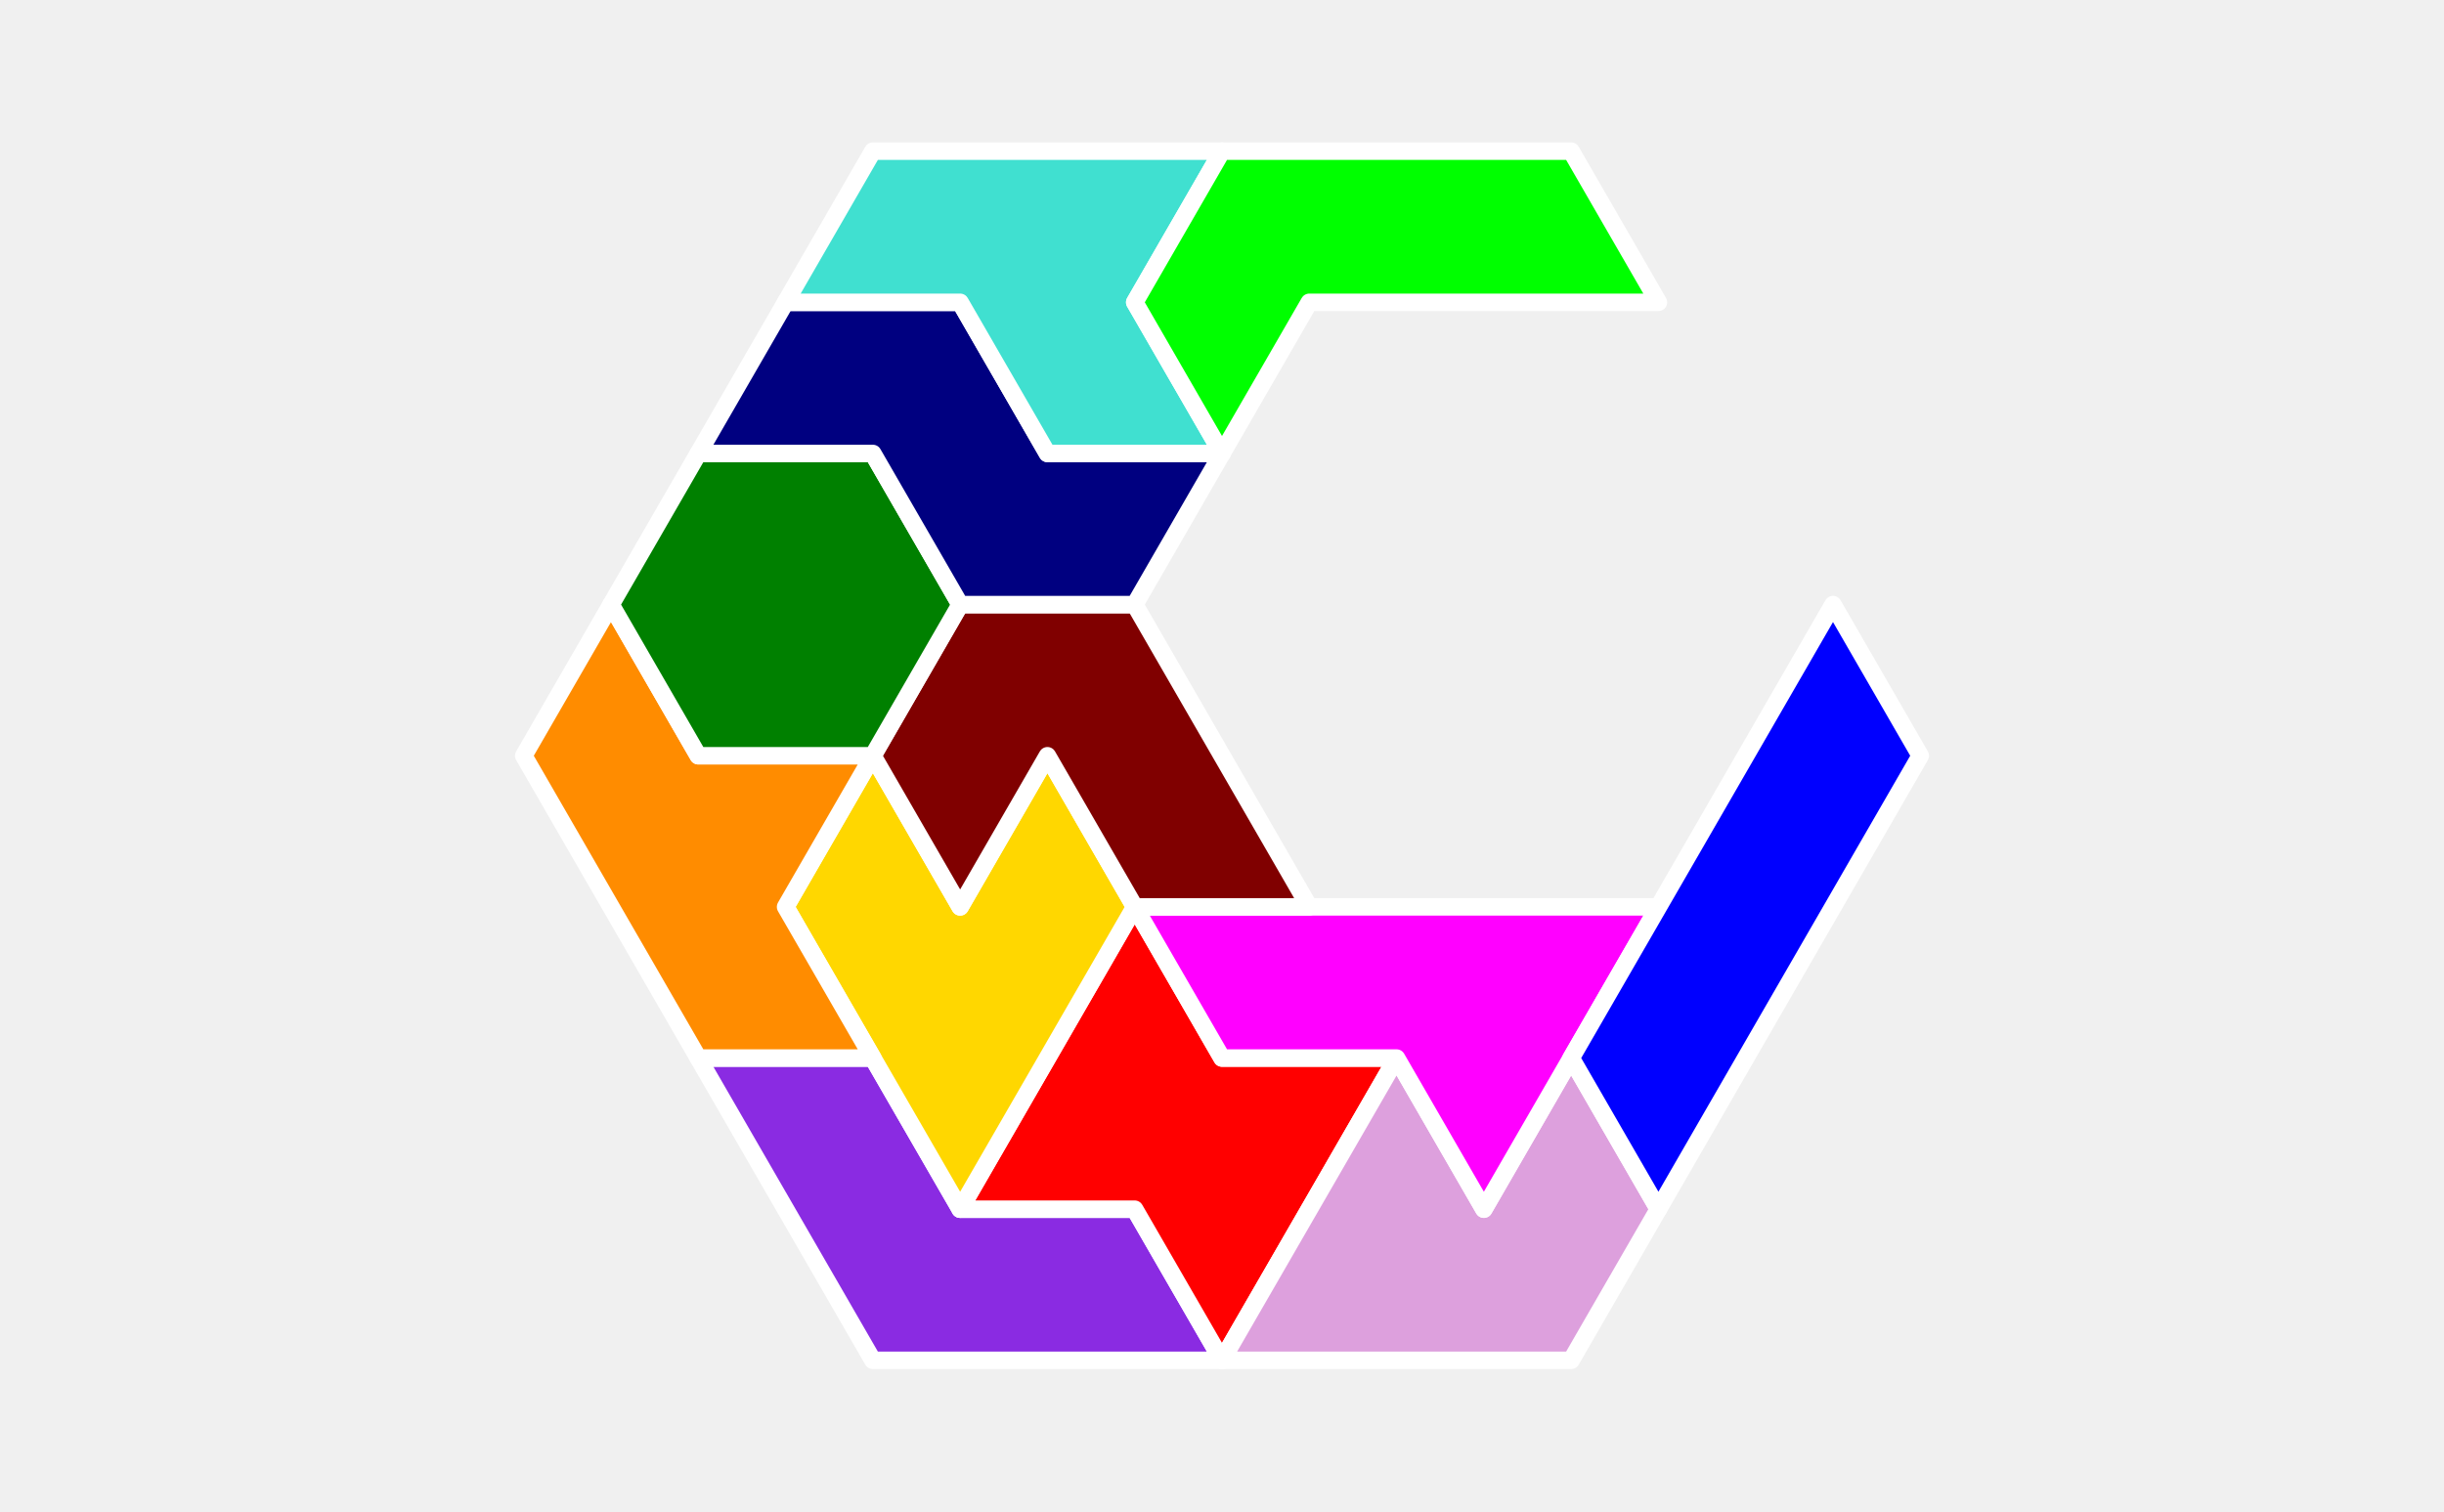
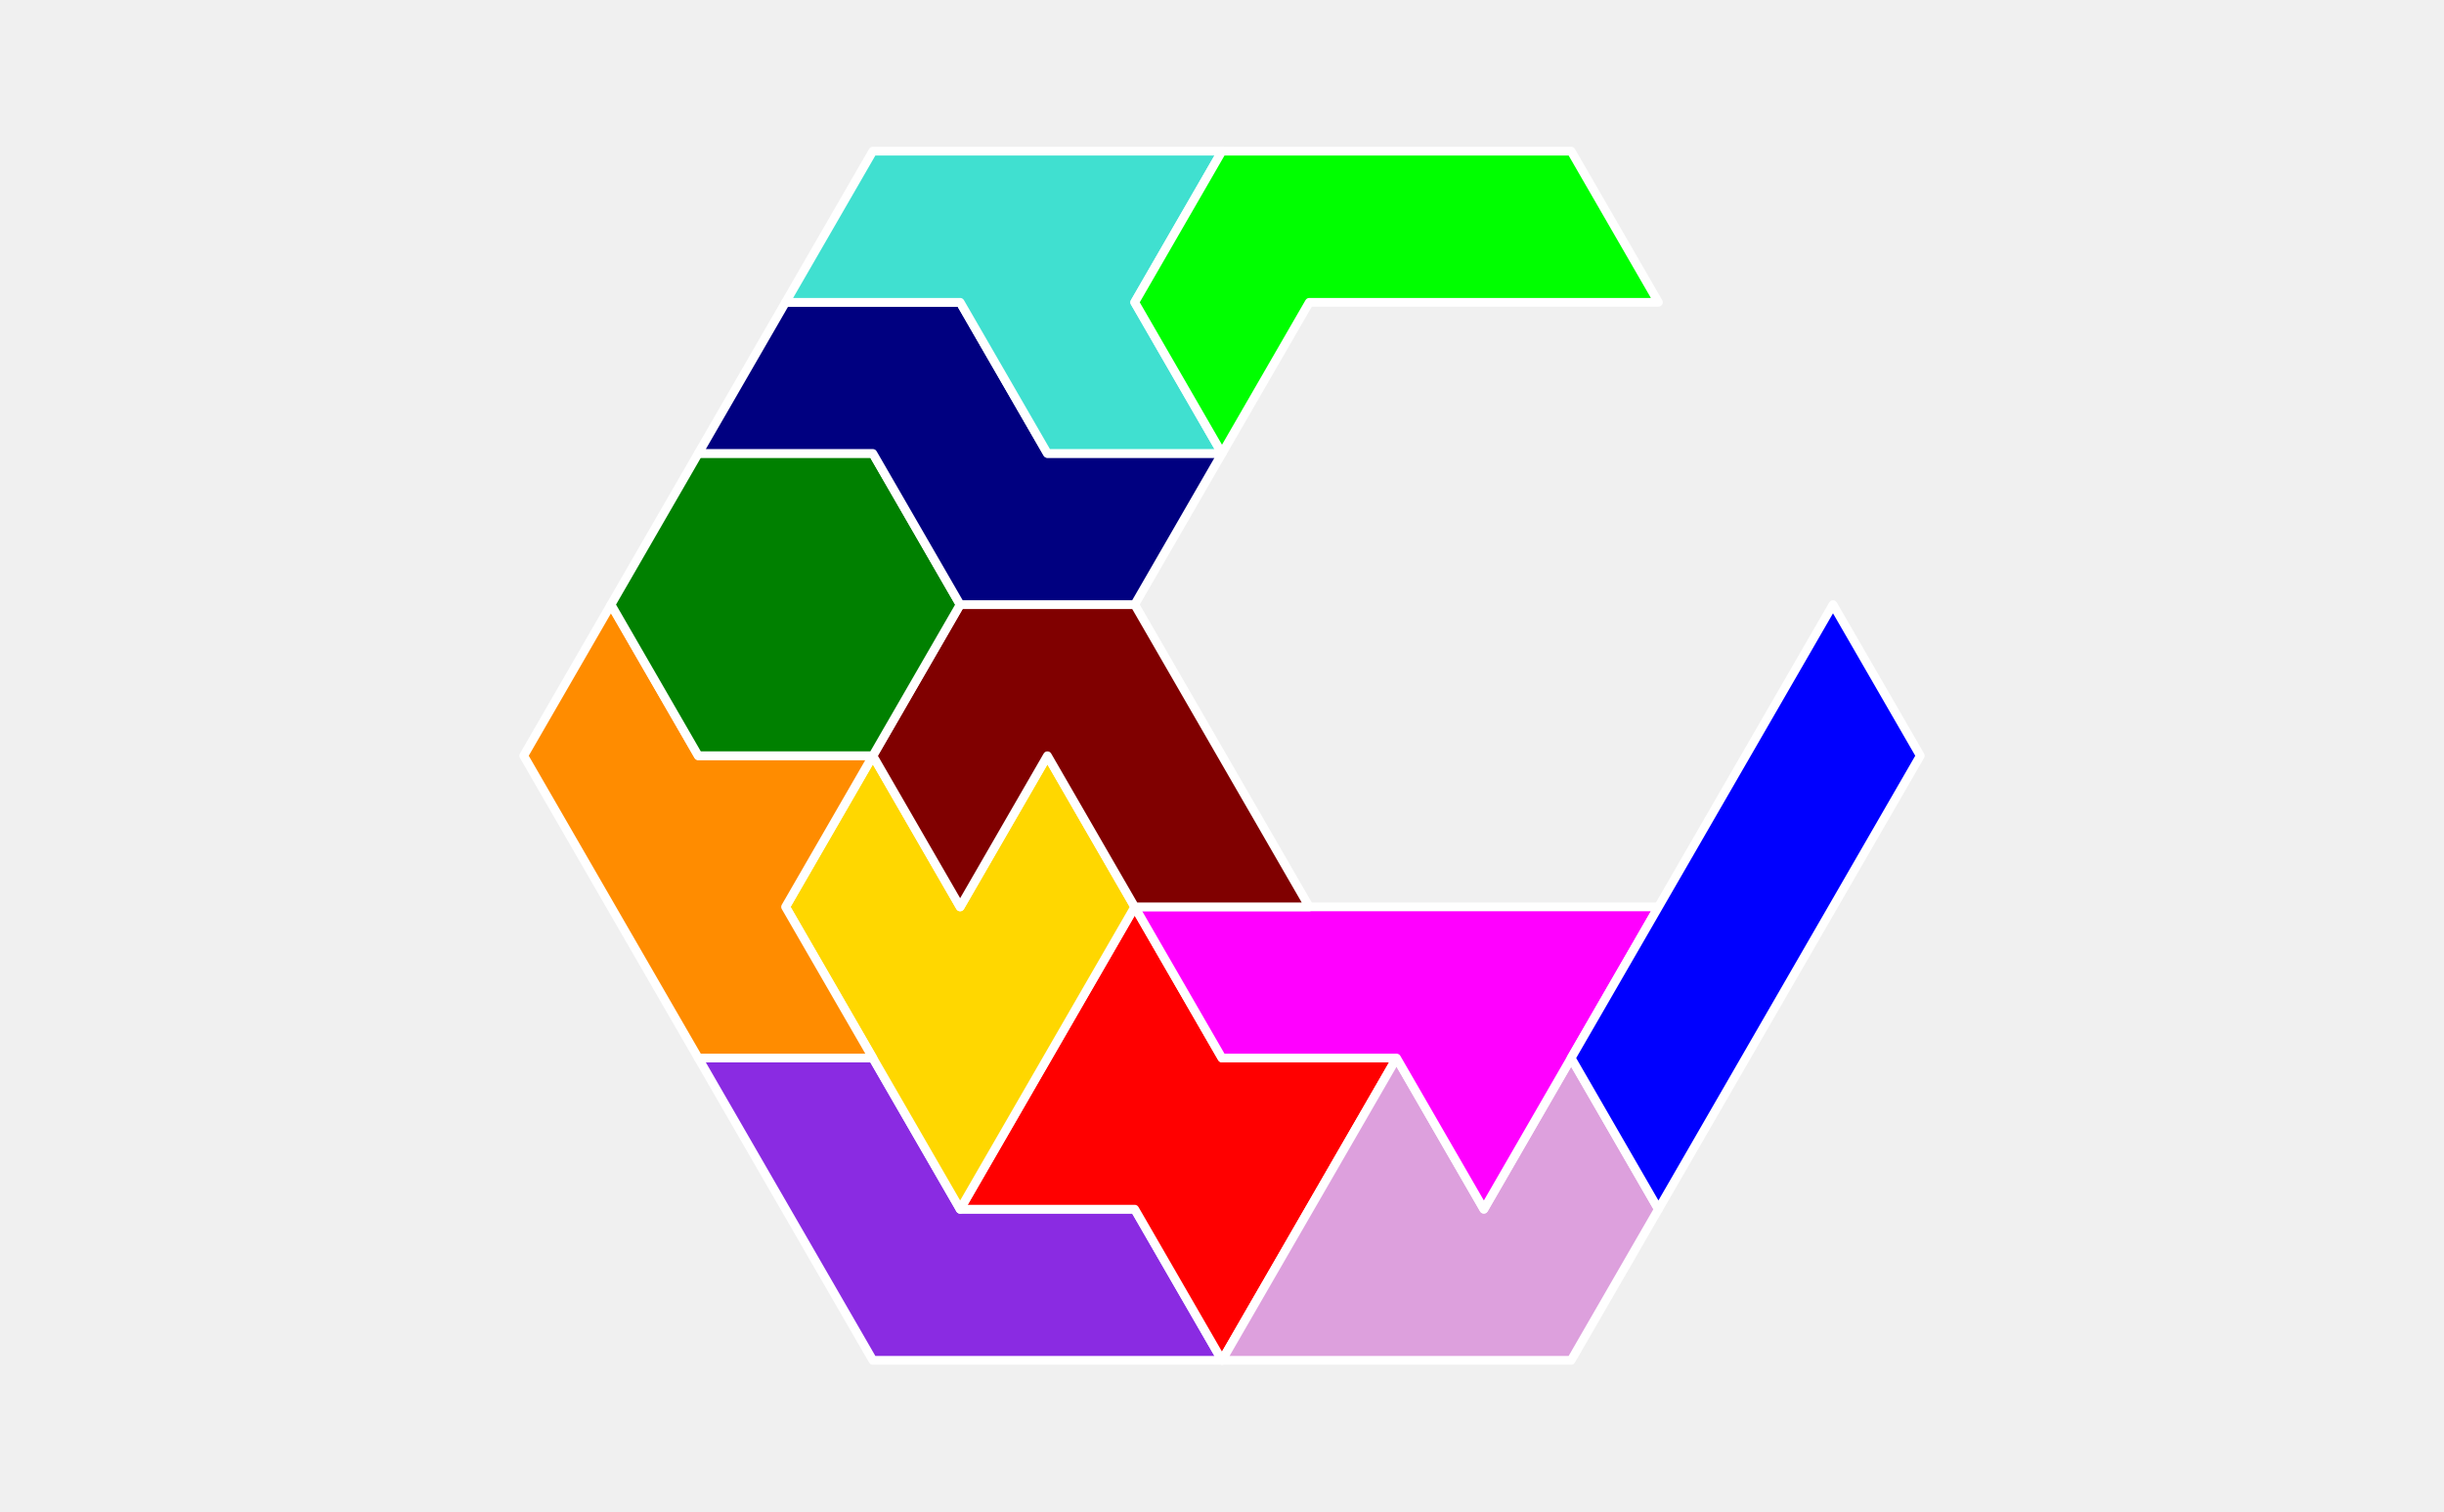
<svg xmlns="http://www.w3.org/2000/svg" width="140.0" height="86.603" viewBox="0 0 140.0 86.603">
  <g>
-     <polygon fill="blueviolet" stroke="white" stroke-width="1" stroke-linejoin="round" points="45.000,69.282 50.000,77.942 70.000,77.942 65.000,69.282 55.000,69.282 50.000,60.622 40.000,60.622">
+     <polygon fill="blueviolet" stroke="white" stroke-width="0.5" stroke-linejoin="round" points="45.000,69.282 50.000,77.942 70.000,77.942 65.000,69.282 55.000,69.282 50.000,60.622 40.000,60.622">
</polygon>
-     <polygon fill="red" stroke="white" stroke-width="1" stroke-linejoin="round" points="65.000,69.282 70.000,77.942 80.000,60.622 70.000,60.622 65.000,51.962 55.000,69.282">
+     <polygon fill="red" stroke="white" stroke-width="0.5" stroke-linejoin="round" points="65.000,69.282 70.000,77.942 80.000,60.622 70.000,60.622 65.000,51.962 55.000,69.282">
</polygon>
-     <polygon fill="plum" stroke="white" stroke-width="1" stroke-linejoin="round" points="70.000,77.942 90.000,77.942 95.000,69.282 90.000,60.622 85.000,69.282 80.000,60.622">
+     <polygon fill="plum" stroke="white" stroke-width="0.5" stroke-linejoin="round" points="70.000,77.942 90.000,77.942 95.000,69.282 90.000,60.622 85.000,69.282 80.000,60.622">
</polygon>
-     <polygon fill="gold" stroke="white" stroke-width="1" stroke-linejoin="round" points="50.000,60.622 55.000,69.282 65.000,51.962 60.000,43.301 55.000,51.962 50.000,43.301 45.000,51.962">
+     <polygon fill="gold" stroke="white" stroke-width="0.5" stroke-linejoin="round" points="50.000,60.622 55.000,69.282 65.000,51.962 60.000,43.301 55.000,51.962 50.000,43.301 45.000,51.962">
</polygon>
-     <polygon fill="magenta" stroke="white" stroke-width="1" stroke-linejoin="round" points="80.000,60.622 85.000,69.282 95.000,51.962 65.000,51.962 70.000,60.622">
+     <polygon fill="magenta" stroke="white" stroke-width="0.5" stroke-linejoin="round" points="80.000,60.622 85.000,69.282 95.000,51.962 65.000,51.962 70.000,60.622">
</polygon>
-     <polygon fill="blue" stroke="white" stroke-width="1" stroke-linejoin="round" points="90.000,60.622 95.000,69.282 110.000,43.301 105.000,34.641">
+     <polygon fill="blue" stroke="white" stroke-width="0.5" stroke-linejoin="round" points="90.000,60.622 95.000,69.282 110.000,43.301 105.000,34.641">
</polygon>
-     <polygon fill="darkorange" stroke="white" stroke-width="1" stroke-linejoin="round" points="35.000,51.962 40.000,60.622 50.000,60.622 45.000,51.962 50.000,43.301 40.000,43.301 35.000,34.641 30.000,43.301">
+     <polygon fill="darkorange" stroke="white" stroke-width="0.5" stroke-linejoin="round" points="35.000,51.962 40.000,60.622 50.000,60.622 45.000,51.962 50.000,43.301 40.000,43.301 35.000,34.641 30.000,43.301">
</polygon>
-     <polygon fill="maroon" stroke="white" stroke-width="1" stroke-linejoin="round" points="50.000,43.301 55.000,51.962 60.000,43.301 65.000,51.962 75.000,51.962 65.000,34.641 55.000,34.641">
+     <polygon fill="maroon" stroke="white" stroke-width="0.5" stroke-linejoin="round" points="50.000,43.301 55.000,51.962 60.000,43.301 65.000,51.962 75.000,51.962 65.000,34.641 55.000,34.641">
</polygon>
-     <polygon fill="green" stroke="white" stroke-width="1" stroke-linejoin="round" points="35.000,34.641 40.000,43.301 50.000,43.301 55.000,34.641 50.000,25.981 40.000,25.981">
+     <polygon fill="green" stroke="white" stroke-width="0.5" stroke-linejoin="round" points="35.000,34.641 40.000,43.301 50.000,43.301 55.000,34.641 50.000,25.981 40.000,25.981">
</polygon>
-     <polygon fill="navy" stroke="white" stroke-width="1" stroke-linejoin="round" points="50.000,25.981 55.000,34.641 65.000,34.641 70.000,25.981 60.000,25.981 55.000,17.321 45.000,17.321 40.000,25.981">
+     <polygon fill="navy" stroke="white" stroke-width="0.5" stroke-linejoin="round" points="50.000,25.981 55.000,34.641 65.000,34.641 70.000,25.981 60.000,25.981 55.000,17.321 45.000,17.321 40.000,25.981">
</polygon>
-     <polygon fill="turquoise" stroke="white" stroke-width="1" stroke-linejoin="round" points="55.000,17.321 60.000,25.981 70.000,25.981 65.000,17.321 70.000,8.660 50.000,8.660 45.000,17.321">
+     <polygon fill="turquoise" stroke="white" stroke-width="0.5" stroke-linejoin="round" points="55.000,17.321 60.000,25.981 70.000,25.981 65.000,17.321 70.000,8.660 50.000,8.660 45.000,17.321">
</polygon>
-     <polygon fill="lime" stroke="white" stroke-width="1" stroke-linejoin="round" points="65.000,17.321 70.000,25.981 75.000,17.321 95.000,17.321 90.000,8.660 70.000,8.660">
+     <polygon fill="lime" stroke="white" stroke-width="0.5" stroke-linejoin="round" points="65.000,17.321 70.000,25.981 75.000,17.321 95.000,17.321 90.000,8.660 70.000,8.660">
</polygon>
  </g>
</svg>
